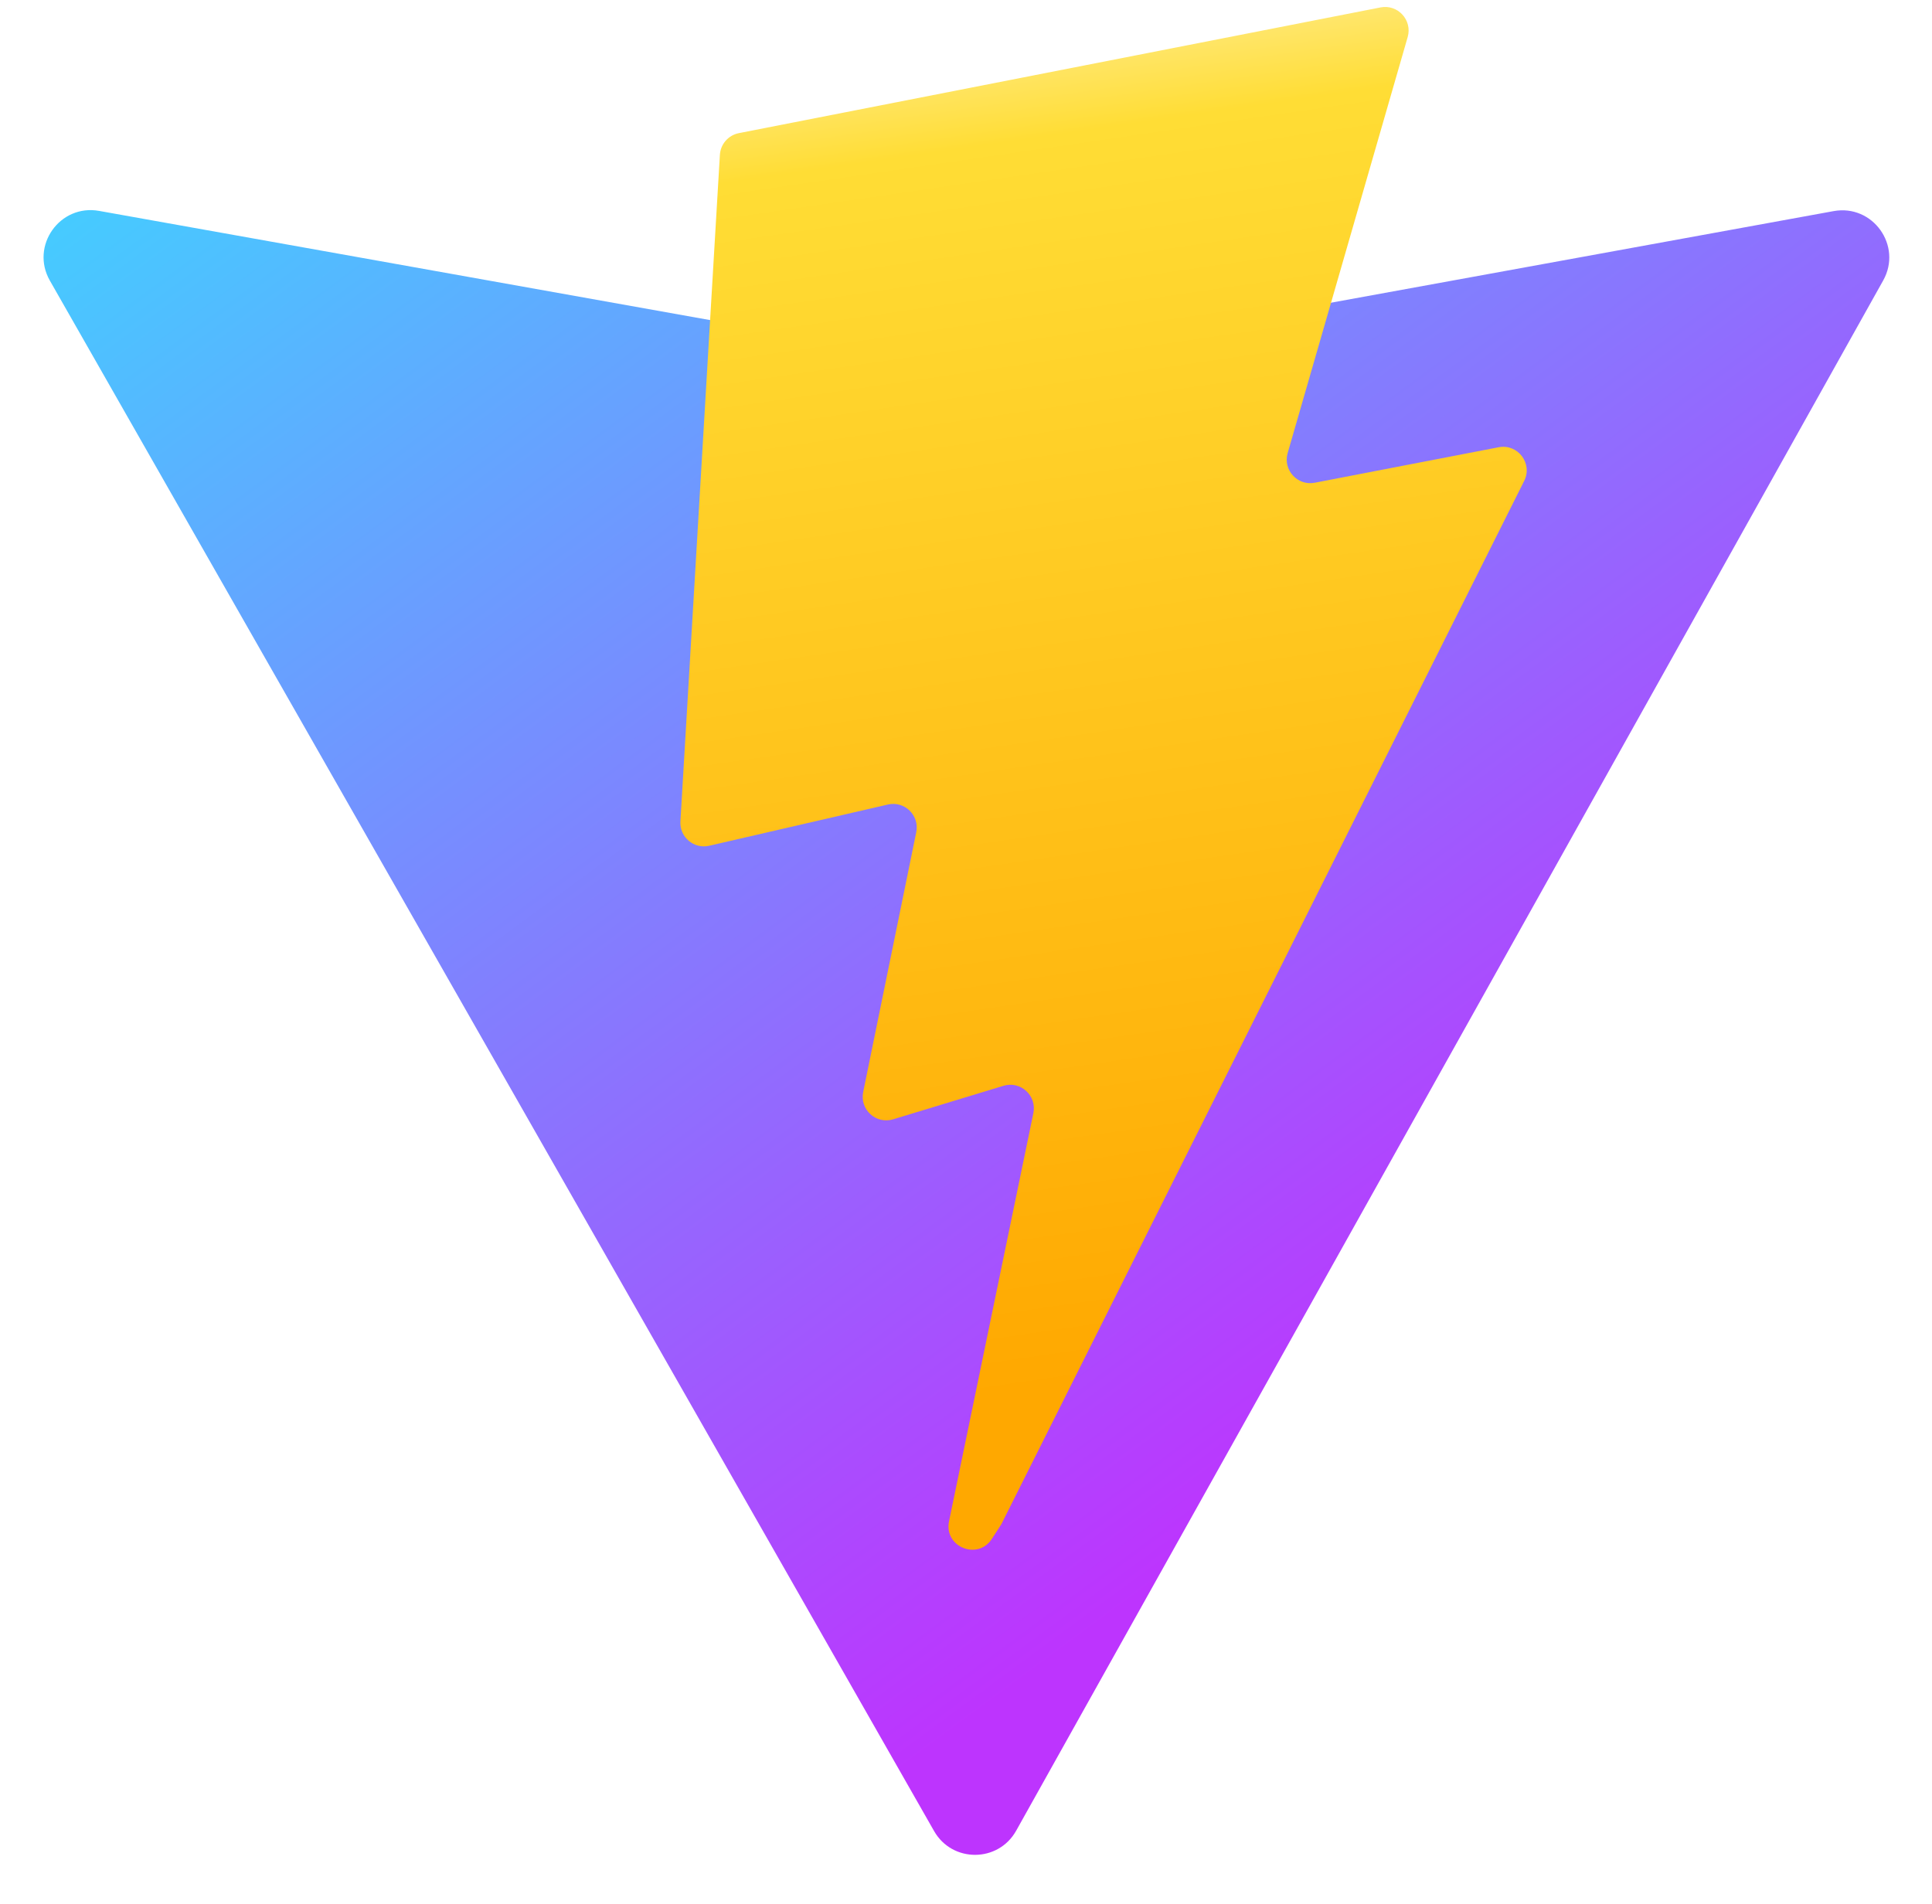
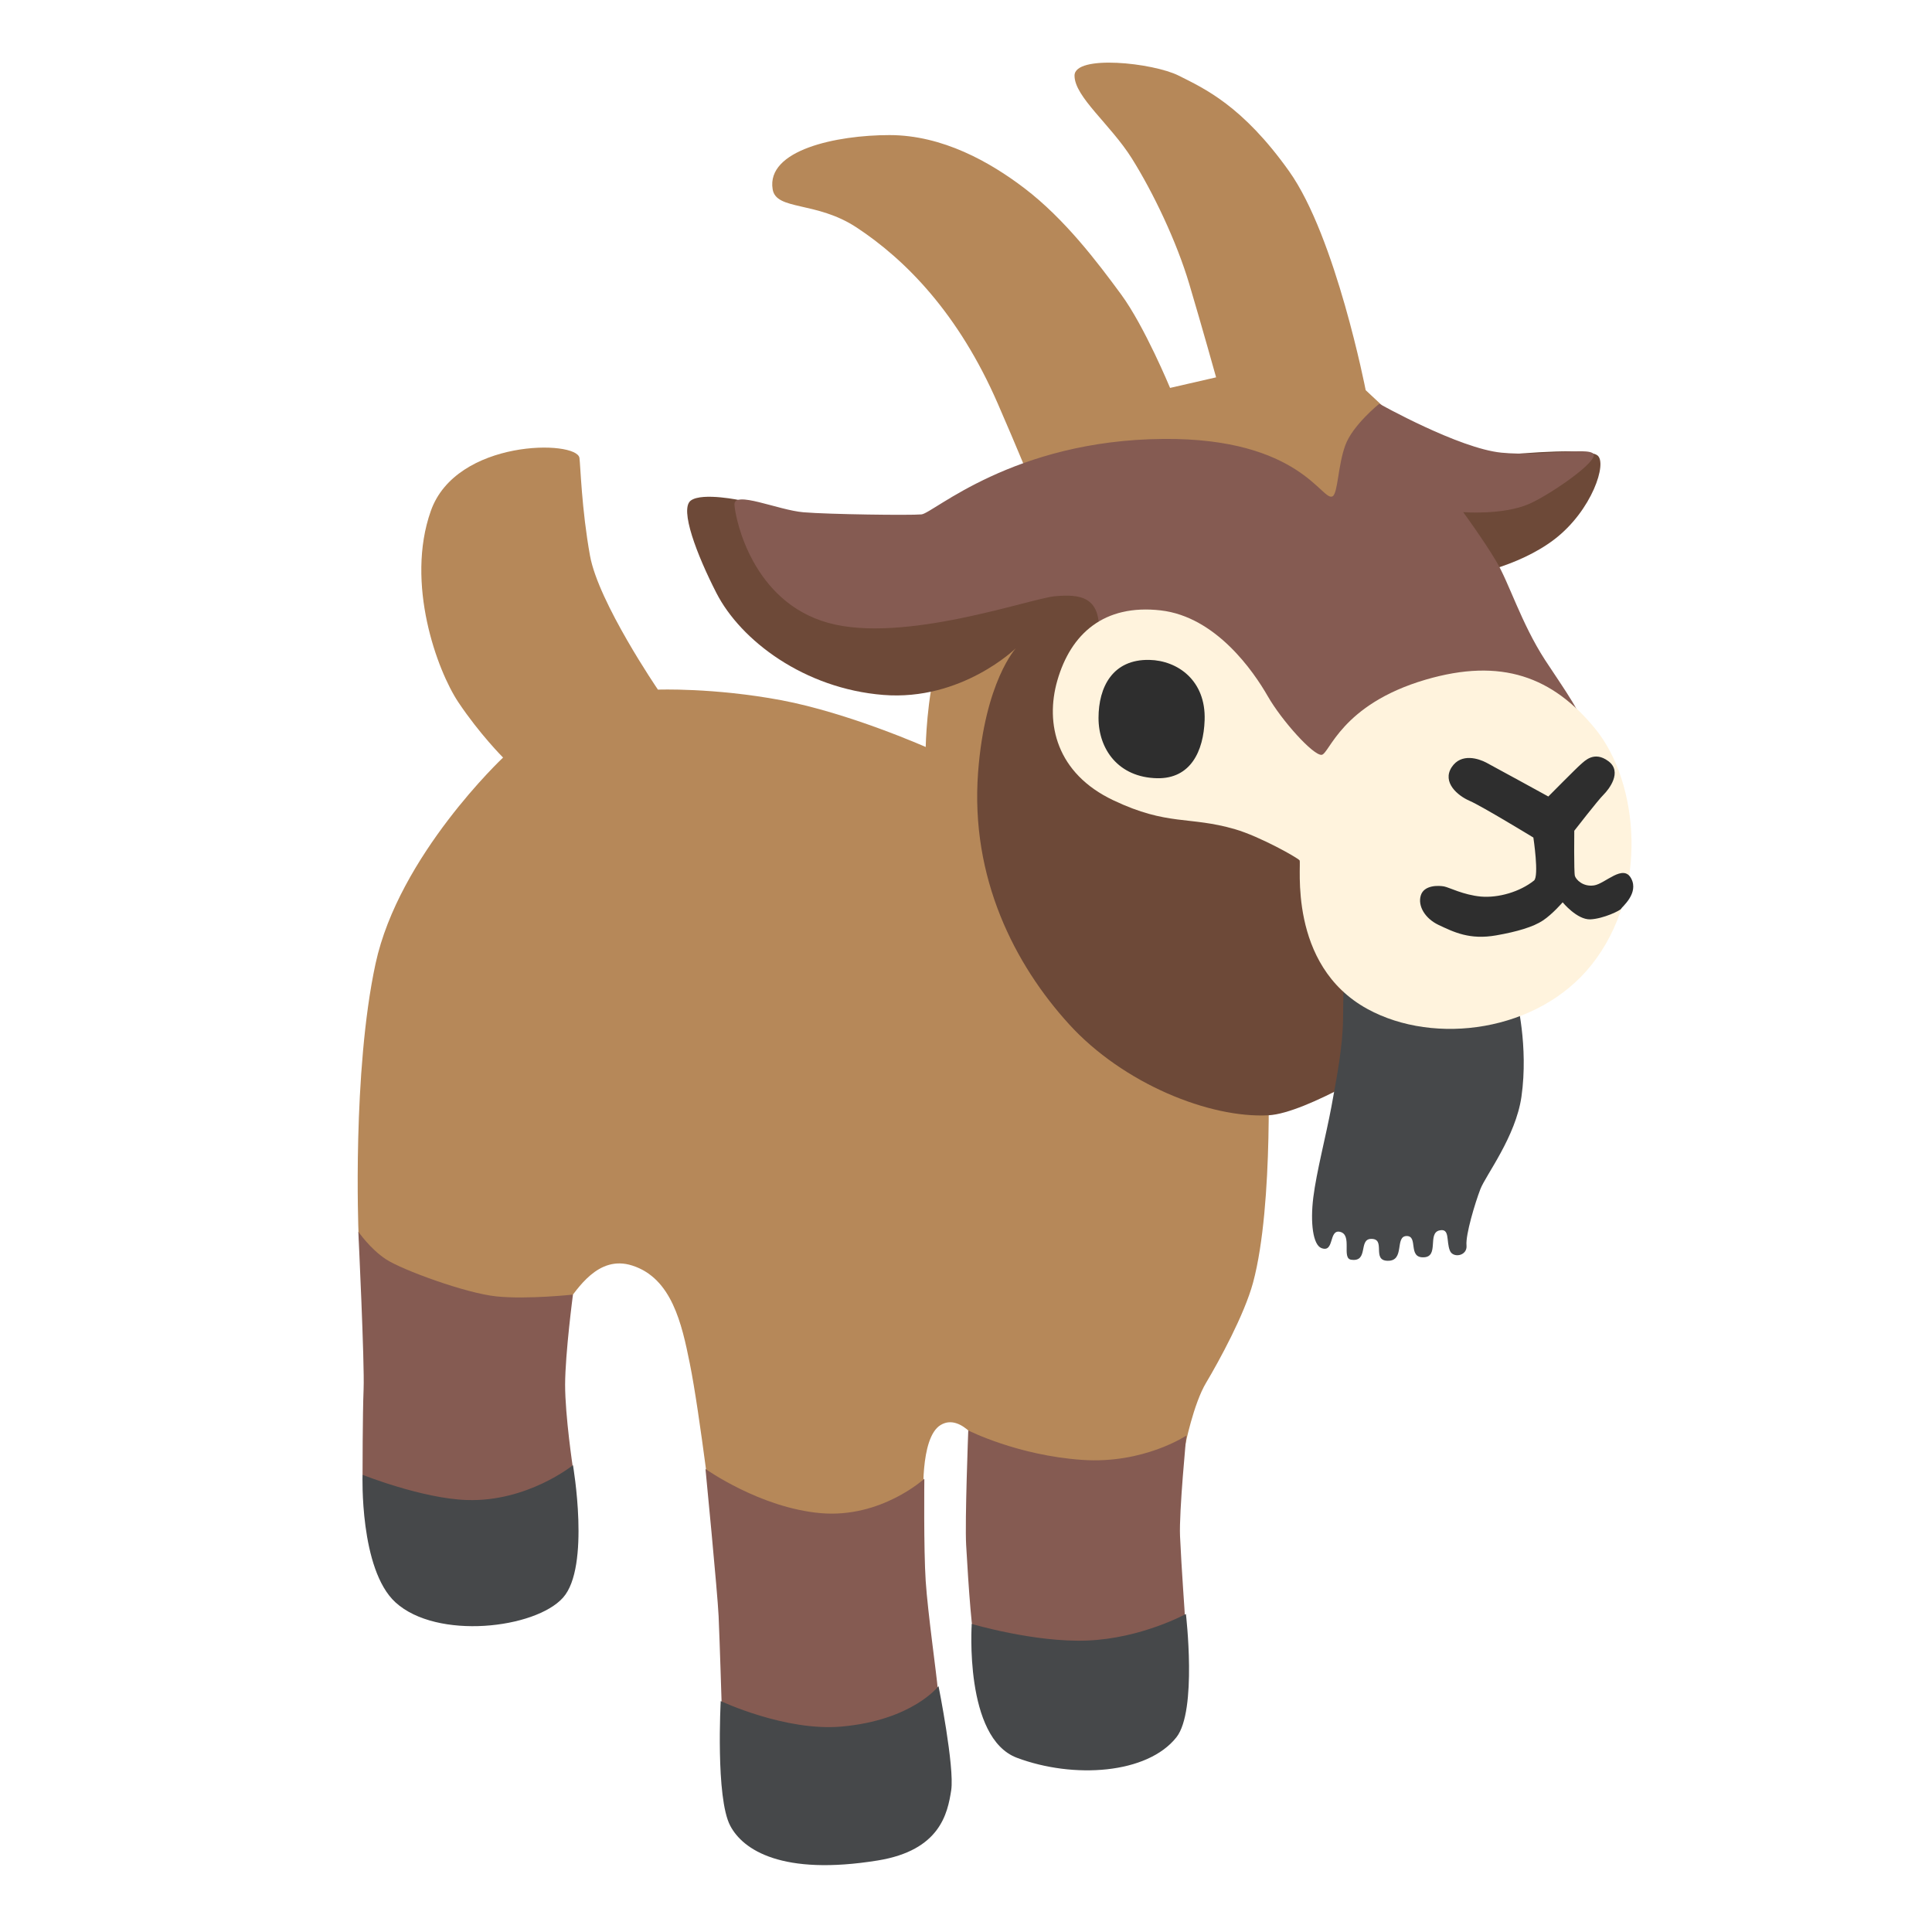
- <svg xmlns="http://www.w3.org/2000/svg" width="410" height="404" viewBox="0 0 410 404" fill="none">
-   <path d="M399.641 59.525L215.643 388.545C211.844 395.338 202.084 395.378 198.228 388.618L10.582 59.556C6.381 52.19 12.68 43.267 21.028 44.759L205.223 77.682C206.398 77.892 207.601 77.89 208.776 77.676L389.119 44.806C397.439 43.289 403.768 52.143 399.641 59.525Z" fill="url(#paint0_linear)" />
-   <path d="M292.965 1.574L156.801 28.255C154.563 28.694 152.906 30.59 152.771 32.866L144.395 174.33C144.198 177.662 147.258 180.248 150.51 179.498L188.42 170.749C191.967 169.931 195.172 173.055 194.443 176.622L183.18 231.775C182.422 235.487 185.907 238.661 189.532 237.56L212.947 230.446C216.577 229.344 220.065 232.527 219.297 236.242L201.398 322.875C200.278 328.294 207.486 331.249 210.492 326.603L212.5 323.5L323.454 102.072C325.312 98.365 322.108 94.137 318.036 94.923L279.014 102.454C275.347 103.161 272.227 99.746 273.262 96.158L298.731 7.867C299.767 4.273 296.636 0.855 292.965 1.574Z" fill="url(#paint1_linear)" />
-   <defs>
-     <linearGradient id="paint0_linear" x1="6" y1="33" x2="235" y2="344" gradientUnits="userSpaceOnUse">
-       <stop stop-color="#41D1FF" />
-       <stop offset="1" stop-color="#BD34FE" />
-     </linearGradient>
-     <linearGradient id="paint1_linear" x1="194.651" y1="8.818" x2="236.076" y2="292.989" gradientUnits="userSpaceOnUse">
-       <stop stop-color="#FFEA83" />
-       <stop offset="0.083" stop-color="#FFDD35" />
-       <stop offset="1" stop-color="#FFA800" />
-     </linearGradient>
-   </defs>
+ <svg xmlns="http://www.w3.org/2000/svg" width="128" height="128" viewBox="0 0 128 128">
+   <g transform="translate(128 0) scale(-1 1)">
+     <path fill="#B68859" d="M66.67 49.49s5.07-2.25 9.57-3.1c4.5-.84 8.17-.7 8.17-.7s3.94-5.77 4.5-8.87s.63-5.98.7-6.48c.17-1.2 8.17-1.27 9.85 3.52c1.69 4.79-.42 10.56-1.83 12.67s-2.96 3.66-2.96 3.66s6.9 6.48 8.45 13.66s1.13 17.74 1.13 17.74s-.42 8.02-4.36 8.59c-3.94.56-8.73-3.03-9.43-3.87c-.7-.84-2.06-3.21-4.36-2.46c-2.6.84-3.27 3.84-3.8 6.48c-.66 3.24-1.64 11.5-1.64 11.5s-4.69 1.88-7.51 1.45c-2.82-.42-6.34-3.8-6.34-3.8s.28-4.22-1.13-5.07s-2.82 1.55-2.82 1.55l-5.63 6.19l-7.74-6.34s-.56-2.82-1.41-4.22c-.84-1.41-2.53-4.5-3.1-6.62c-1.4-5.21-.98-15.2-.98-15.2l-8.59-41.95l2.11-1.97s1.97-10.14 5.07-14.5s5.63-5.49 7.32-6.34s6.9-1.41 6.9 0s-2.39 3.24-3.8 5.49s-2.96 5.49-3.8 8.31S47.43 25 47.43 25l3.05.7s1.69-4.08 3.24-6.19c1.55-2.11 3.73-5 6.41-7.04c2.27-1.73 5.42-3.52 8.94-3.52c3.52 0 8.17.99 7.74 3.59c-.23 1.42-2.89.77-5.56 2.53c-3.25 2.14-6.76 5.7-9.36 11.68s-3.52 8.59-3.52 8.59s6.83 6.41 7.53 8.59s.77 5.56.77 5.56z" />
+     <path fill="#6D4938" d="M35.7 70.14s5.73 3.62 8.26 3.75c3.89.21 9.62-2.09 13.21-6.03s6.55-9.68 6.03-16.68c-.45-6.03-2.51-8.24-2.51-8.24s3.59 3.52 8.8 3.1c5.21-.42 9.43-3.59 11.05-6.76c1.28-2.5 2.46-5.56 1.69-6.12c-.77-.56-3.36 0-3.36 0l-9.81 4.43l-16.82 1.13l-17.6 25.13l1.06 6.29zM22.18 30.16c-.7.48.35 3.66 2.82 5.56s5.98 2.46 5.98 2.46l5.21-7.11s-12.67-1.83-14.01-.91z" />
+     <path fill="#855B52" d="M66.76 97.97s2.86 2.63 6.87 2.28c4.01-.35 7.63-2.93 7.63-2.93s-.8 8.21-.87 9.76c-.07 1.55-.21 6.1-.21 6.1s-5.07 5.44-7.81 4.95c-2.75-.49-6.57-5.3-6.5-6.22c.07-.92.66-5.04.8-7.16c.14-2.11.09-6.78.09-6.78zm-10.44-1.25c4.29-.3 7.53-1.95 7.53-1.95s.23 6.01.14 7.6c-.16 2.78-.38 6.1-.66 6.95c-.28.84-9.41 2.04-9.41 2.04s-4.43-3.94-4.43-4.15c0-.21.23-3.21.33-5.44c.07-1.62-.42-6.66-.42-6.66s2.84 1.9 6.92 1.61zm33.72-10.95s3.03.33 5.07.12c2.04-.21 6.26-1.76 7.32-2.46c1.06-.7 1.83-1.83 1.83-1.83s-.42 8.73-.35 10.42c.07 1.69.07 5.7.07 5.7s-3.31 5.35-6.83 5.7c-3.52.35-7.11-6.15-7.11-6.15s.52-3.43.52-5.54c-.01-2.11-.52-5.96-.52-5.96z" />
+     <path fill="#46484A" d="M72.25 114.39c3.72.33 8-1.69 8-1.69s.35 6.41-.63 8.26c-.84 1.6-3.43 3.33-9.78 2.3c-4.12-.67-4.62-3.11-4.86-4.65c-.23-1.55.84-6.9.84-6.9s1.72 2.26 6.43 2.68zm24.83-15.01c2.96-.1 6.9-1.67 6.9-1.67s.21 6.26-2.18 8.45c-2.75 2.51-9.27 1.74-11.1-.31c-1.83-2.04-.66-8.78-.66-8.78s3.02 2.45 7.04 2.31zm-41.11 9.31c3.46.14 7.65-1.1 7.65-1.1s.52 7.56-3 8.87c-3.74 1.4-8.63 1.08-10.56-1.36c-1.39-1.76-.63-8.17-.63-8.17s2.95 1.62 6.54 1.76z" />
+     <path fill="#855B52" d="M39.71 32.88c.69.41 2.11-3.87 11.19-3.8c10 .07 15.27 4.93 16.05 5c.77.07 6.12 0 7.81-.14c1.69-.14 4.65-1.48 4.58-.49s-1.2 6.41-6.19 7.81c-5 1.41-13.44-1.62-15.06-1.76c-1.62-.14-3.03 0-2.89 2.46c.14 2.46-18.37 13.59-18.37 13.59s-13.54-6.31-13.75-7.09c-.21-.77 1.31-2.82 2.56-4.74c1.58-2.44 2.39-5.14 3.24-6.55c.84-1.41 2.18-3.24 2.18-3.24s-2.63.21-4.36-.54c-1.19-.51-4.15-2.49-4.29-3.19s3.31.07 6.12-.21c2.82-.28 8.09-3.24 8.09-3.24s1.76 1.41 2.25 2.75s.49 3.17.84 3.38z" />
+     <path fill="#46484A" d="M27.53 66.18s-.81 3.1-.33 6.48c.38 2.65 2.37 5.21 2.72 6.12s.99 3.03.92 3.73c-.07.7.89.87 1.1.35c.26-.63-.02-1.51.7-1.34c.8.19 0 1.74 1.03 1.78c1.08.05.35-1.41 1.13-1.41c.82 0 .09 1.67 1.27 1.64c1.08-.02.07-1.48 1.1-1.45c.84.02.14 1.55 1.31 1.38c.66-.09-.11-1.66.75-1.85c.75-.16.35 1.41 1.22 1.08c.56-.21.75-1.67.54-3.36c-.21-1.69-.84-4.08-1.2-6.01c-.35-1.92-.75-3.97-.77-5.8s-.05-3.97-.05-3.97l-11.44 2.63z" />
+     <path fill="#FFF3DD" d="M40.44 50.01c.55.05 2.63-2.25 3.57-3.89s3.43-5.26 7.09-5.68c3.76-.43 5.96 1.55 6.85 4.65c.82 2.86.05 6.15-3.71 7.93c-3.62 1.72-5.02 1.03-8.07 1.92c-1.62.47-4.13 1.88-4.27 2.06c-.14.19.83 6.93-4.5 9.85c-4.46 2.44-11.31 1.5-14.83-2.91c-3.86-4.84-3.14-12.11-.28-15.63c2.83-3.48 6.24-4.75 11.26-3.28c5.62 1.65 6.37 4.93 6.89 4.98z" />
+     <path fill="#2E2E2E" d="M55.22 47.57c0 2.06-1.31 3.94-3.89 3.99c-2.21.04-3.07-1.79-3.14-3.85c-.09-2.63 1.79-3.95 3.66-3.99c2.43-.05 3.37 1.79 3.37 3.85zm-29.8 5.2s3.66-2.01 4.12-2.25s1.65-.67 2.29.32c.63.99-.39 1.87-1.2 2.22c-.81.35-4.22 2.43-4.22 2.43s-.39 2.57-.04 2.85c.94.75 2.36 1.16 3.52 1.06c1.16-.11 2.08-.6 2.43-.67c.35-.07 1.34-.11 1.55.6c.21.7-.29 1.52-1.16 1.94c-1.04.49-2.08 1.01-3.84.7c-1.37-.24-2.46-.56-3.1-.99c-.63-.42-1.3-1.2-1.3-1.2s-.95 1.16-1.83 1.13c-.88-.04-2.01-.6-2.04-.7c-.04-.11-1.2-1.02-.67-2.01c.53-.99 1.72.35 2.46.46c.74.11 1.2-.39 1.27-.63c.07-.25.04-2.99.04-2.99s-1.58-2.04-1.94-2.39c-.35-.35-1.27-1.51-.32-2.22s1.58 0 1.83.21s2.15 2.13 2.15 2.13z" />
+   </g>
</svg>
